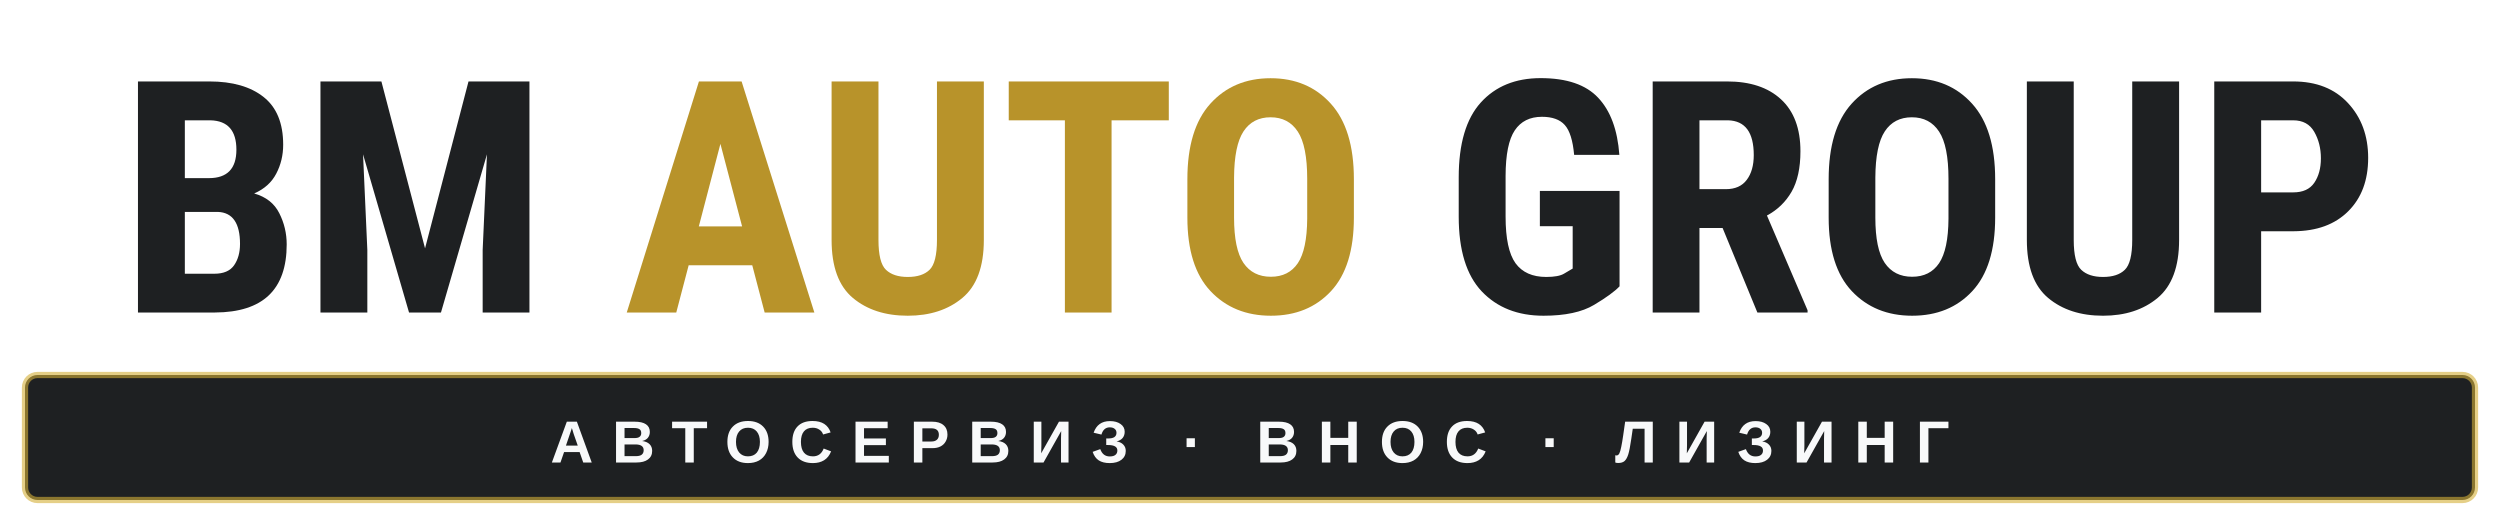
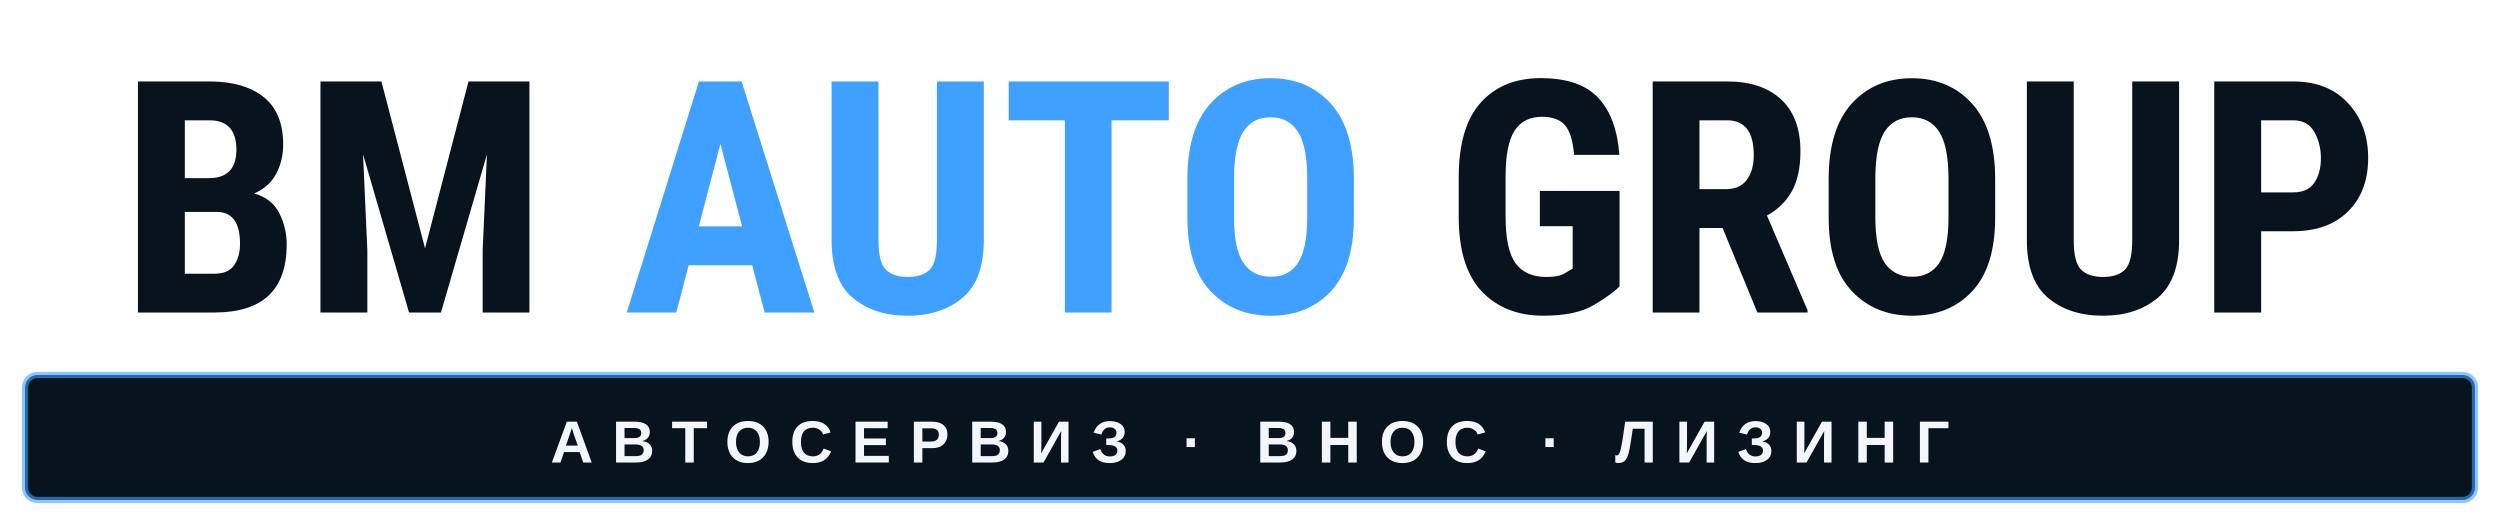
<svg xmlns="http://www.w3.org/2000/svg" viewBox="0 0 400 84" role="img" aria-label="BM Auto Group">
-   <text x="200" y="50" text-anchor="middle" font-family="Oswald,'Arial Narrow','Roboto Condensed',Impact,sans-serif" font-weight="700" font-size="52" fill="#1E2022">BM <tspan fill="#B8932A">AUTO</tspan> GROUP</text>
-   <rect x="4" y="60" width="392" height="20" rx="2" fill="#1E2022" stroke="#D4AF37" stroke-opacity=".6" />
-   <text x="200" y="74" text-anchor="middle" font-family="Manrope,'Segoe UI',Arial,sans-serif" font-weight="700" font-size="9.5" letter-spacing="3" fill="#F8F9FA">АВТОСЕРВИЗ · ВНОС · ЛИЗИНГ</text>
+   <text x="200" y="50" text-anchor="middle" font-family="Oswald,'Arial Narrow','Roboto Condensed',Impact,sans-serif" font-weight="700" font-size="52" fill="#07131D">BM <tspan fill="#3FA0FF">AUTO</tspan> GROUP</text>
+   <rect x="4" y="60" width="392" height="20" rx="2" fill="#07131D" stroke="#3FA0FF" stroke-opacity=".6" />
+   <text x="200" y="74" text-anchor="middle" font-family="Manrope,'Segoe UI',Arial,sans-serif" font-weight="700" font-size="9.5" letter-spacing="3" fill="#F3F7FB">АВТОСЕРВИЗ · ВНОС · ЛИЗИНГ</text>
</svg>
